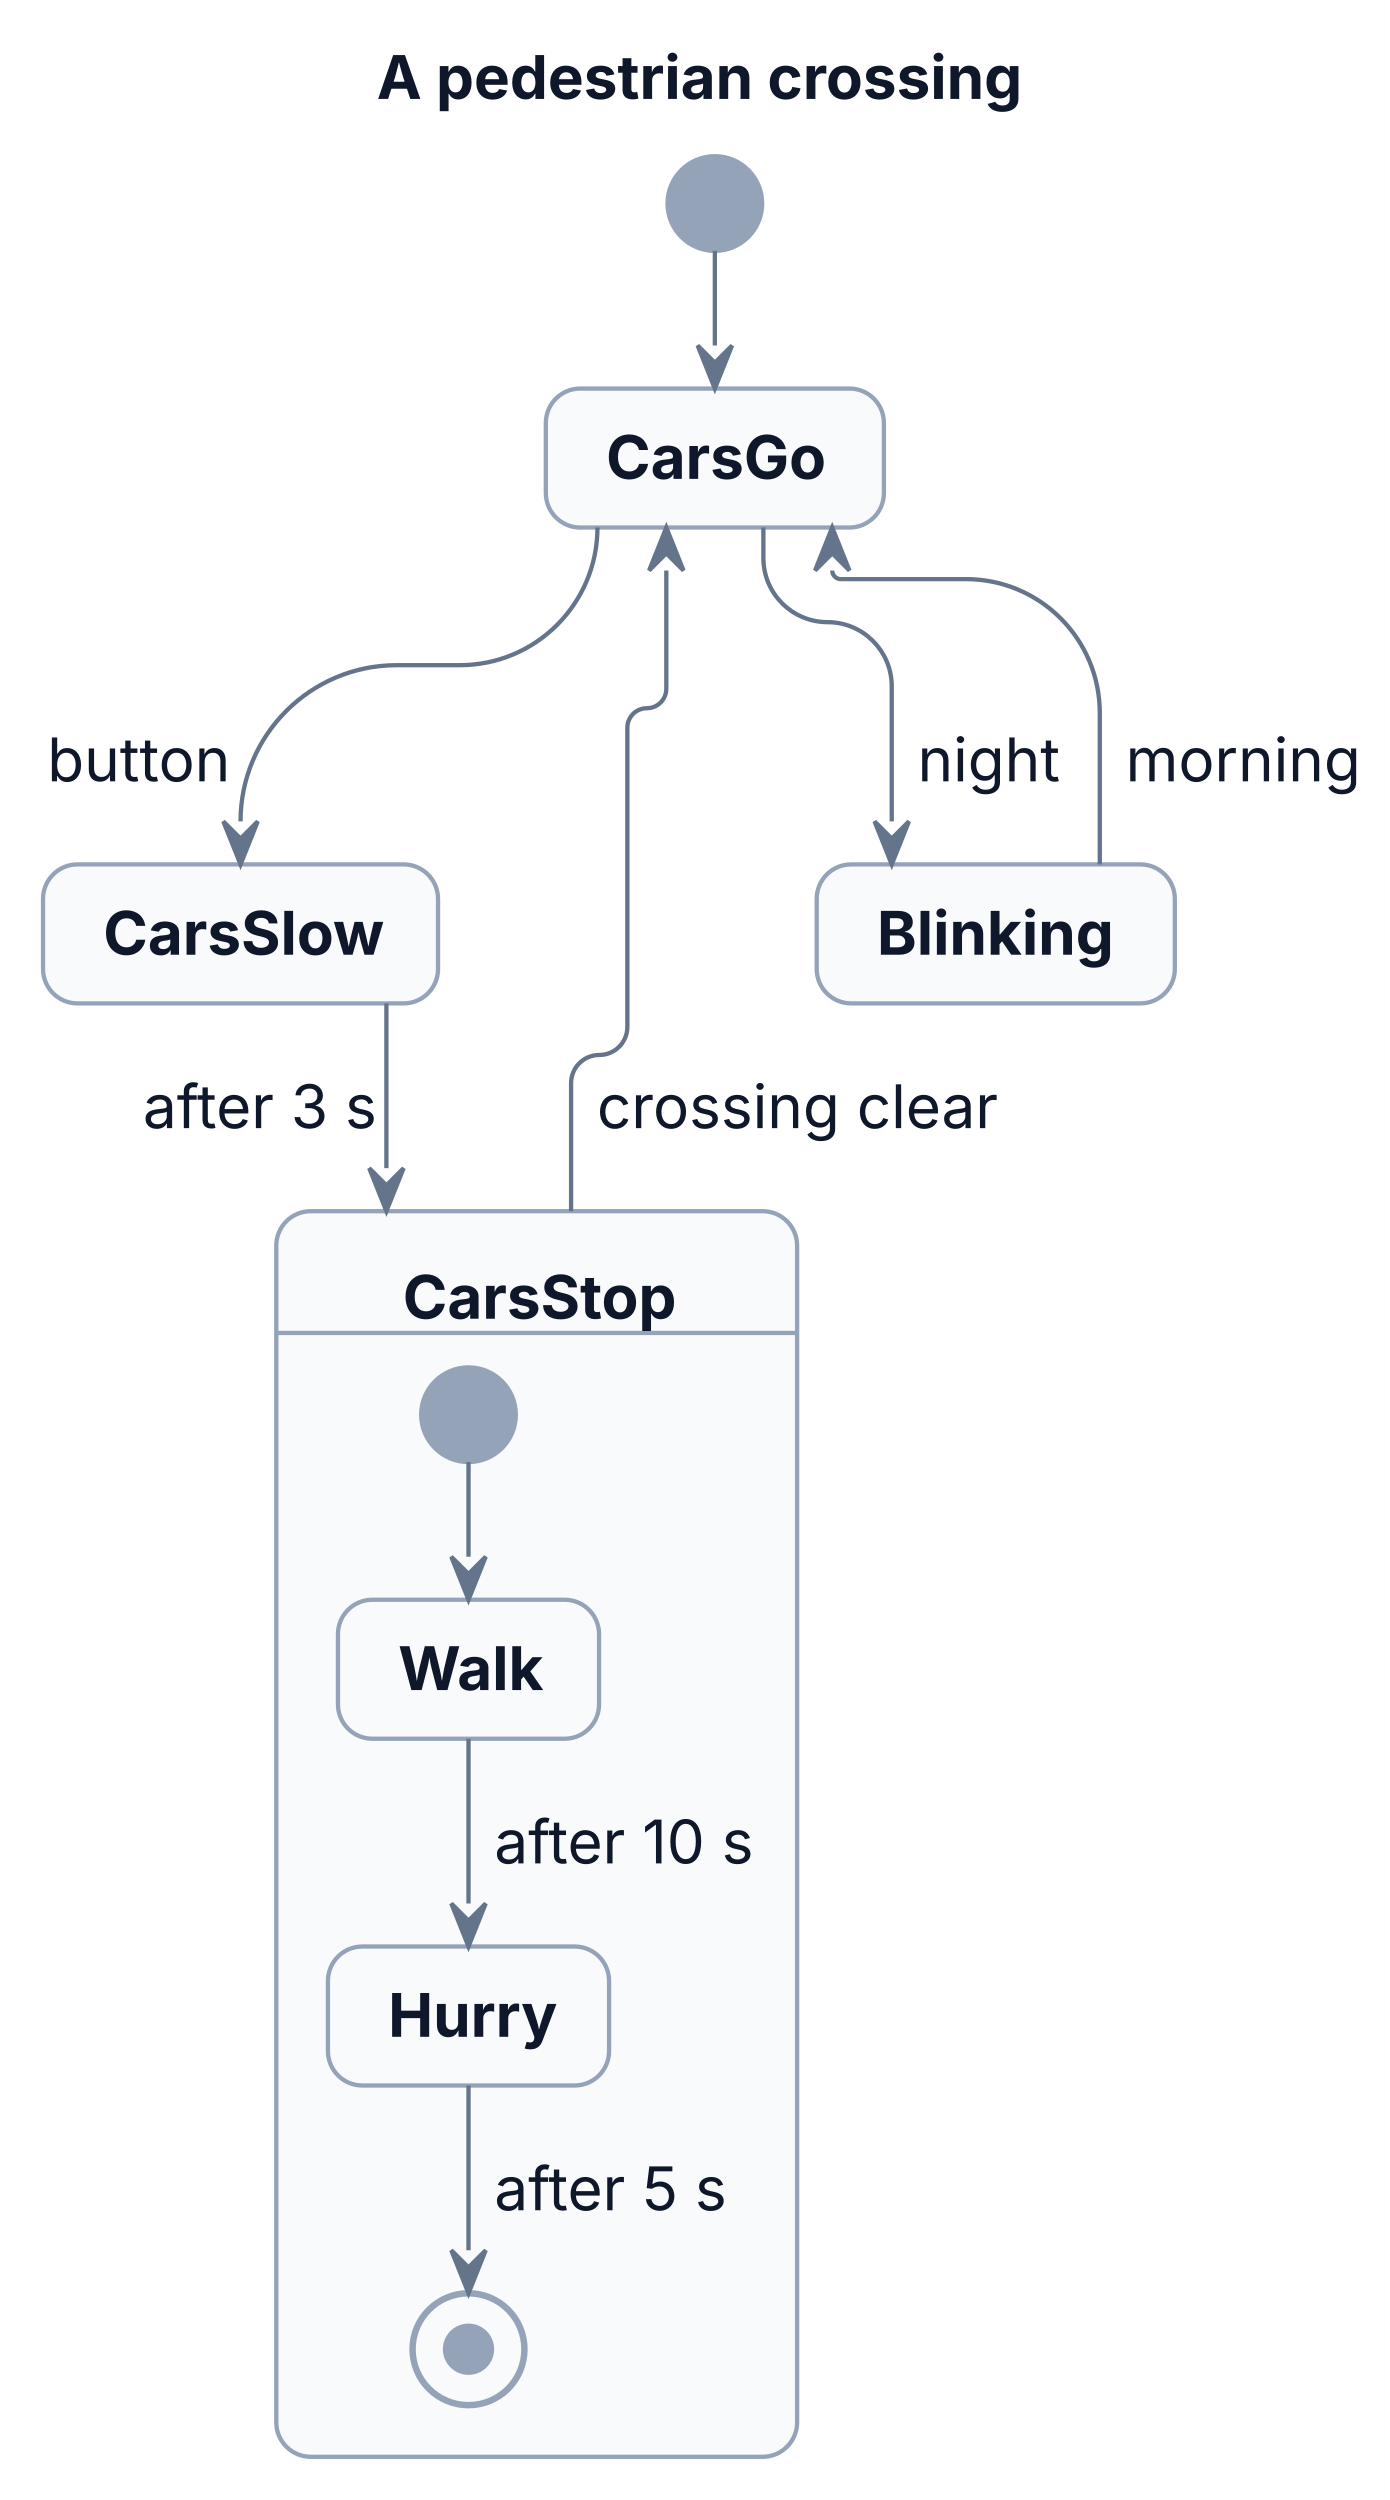
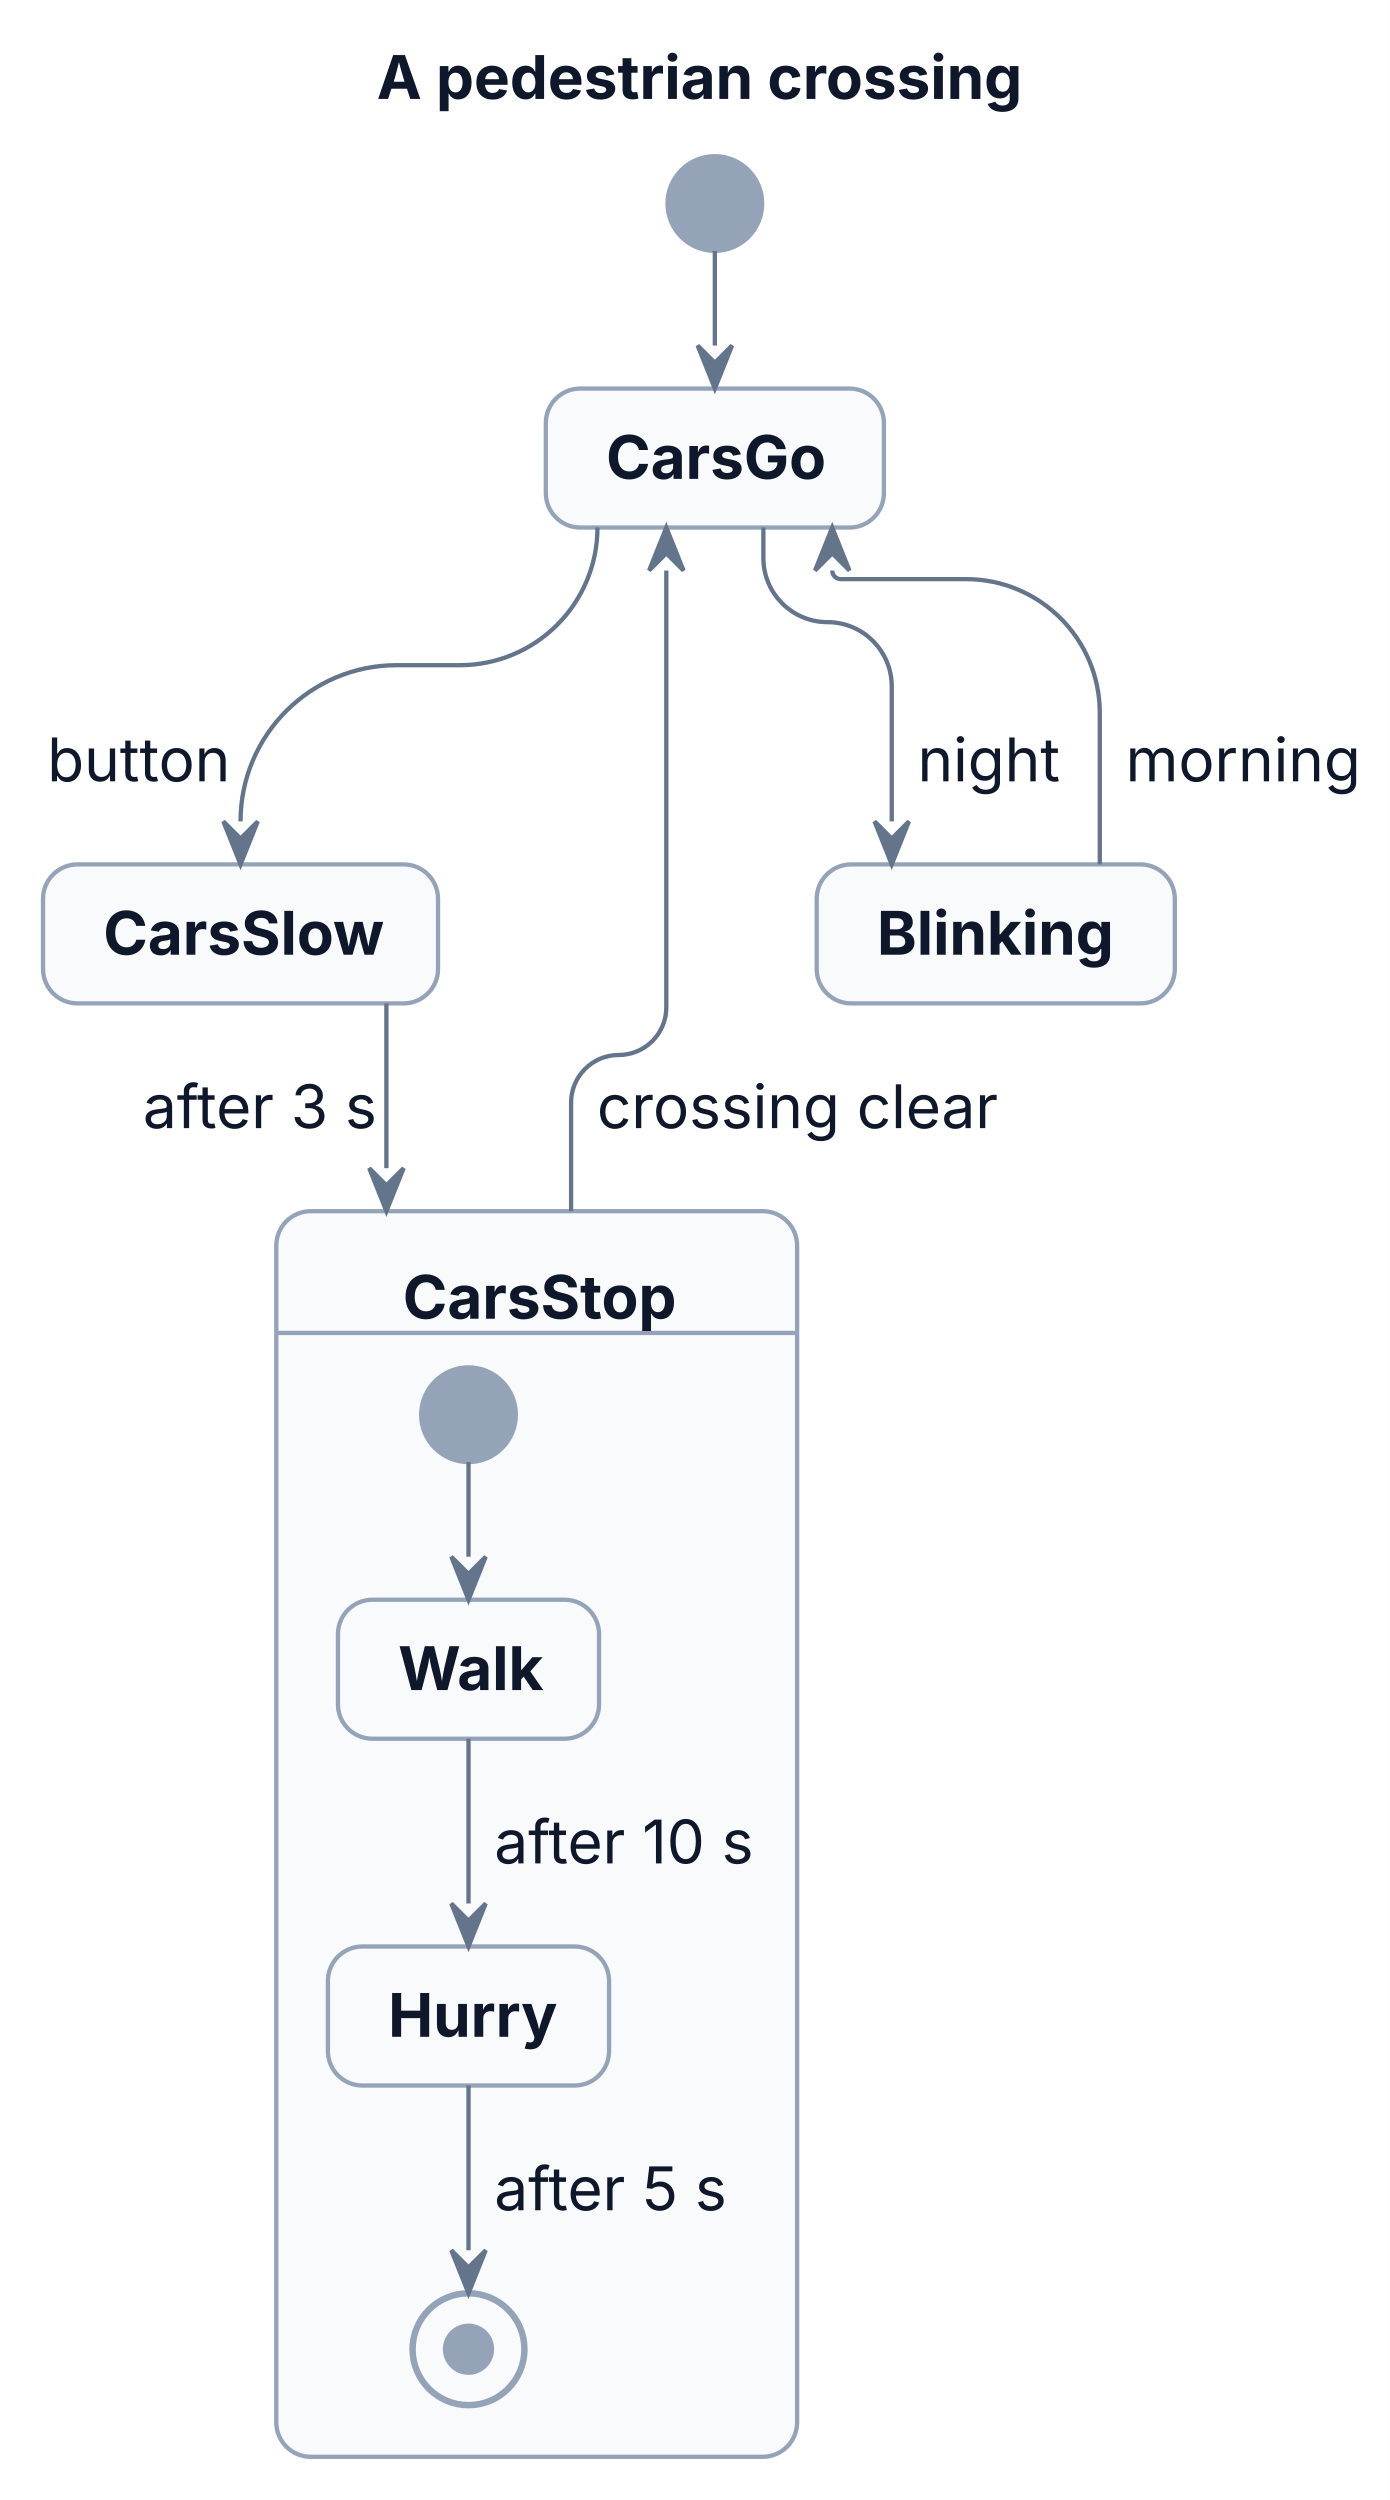
<svg xmlns="http://www.w3.org/2000/svg" width="323" height="581" viewBox="0 0 323 581">
  <rect x="0" y="0" width="323" height="581" fill="#FFFFFF" />
  <g transform="translate(10,10)">
    <g>
      <ellipse cx="156.13" cy="37.3" rx="11" ry="11" fill="#94A3B8" stroke="#94A3B8" stroke-width="1" />
      <rect x="116.85" y="80.3" width="78.57" height="32.3" rx="8" ry="8" fill="#F8FAFC" stroke="#94A3B8" stroke-width="1" />
      <rect x="0" y="190.89" width="91.8" height="32.3" rx="8" ry="8" fill="#F8FAFC" stroke="#94A3B8" stroke-width="1" />
      <rect x="54.21" y="271.48" width="121.04" height="289.48" rx="8" ry="8" fill="#F8FAFC" stroke="#94A3B8" stroke-width="1" />
      <line x1="54.21" y1="299.78" x2="175.24" y2="299.78" fill="none" stroke="#94A3B8" stroke-width="1" />
      <ellipse cx="98.88" cy="318.78" rx="11" ry="11" fill="#94A3B8" stroke="#94A3B8" stroke-width="1" />
      <rect x="68.54" y="361.78" width="60.68" height="32.3" rx="8" ry="8" fill="#F8FAFC" stroke="#94A3B8" stroke-width="1" />
      <rect x="66.21" y="442.37" width="65.34" height="32.3" rx="8" ry="8" fill="#F8FAFC" stroke="#94A3B8" stroke-width="1" />
      <ellipse cx="98.88" cy="535.96" rx="13" ry="13" fill="none" stroke="#94A3B8" stroke-width="1.5" />
      <ellipse cx="98.88" cy="535.96" rx="5.46" ry="5.46" fill="#94A3B8" stroke="#94A3B8" stroke-width="1" />
      <rect x="179.8" y="190.89" width="83.23" height="32.3" rx="8" ry="8" fill="#F8FAFC" stroke="#94A3B8" stroke-width="1" />
      <polyline points="156.13,48.3 156.13,70.3" fill="none" stroke="#64748B" stroke-width="1" />
      <path d="M128.85,112.59 L128.85,112.59 C128.85,130.27 114.52,144.59 96.85,144.59 L82.2,144.59 C62.15,144.59 45.9,160.84 45.9,180.89 L45.9,180.89" fill="none" stroke="#64748B" stroke-width="1" />
      <polyline points="79.8,223.18 79.8,261.48" fill="none" stroke="#64748B" stroke-width="1" />
-       <path d="M122.72,271.48 L122.72,241.72 C122.72,238.11 125.65,235.18 129.26,235.18 L129.26,235.18 C132.87,235.18 135.8,232.26 135.8,228.65 L135.8,159.12 C135.8,156.62 137.82,154.59 140.32,154.59 L140.32,154.59 C142.82,154.59 144.85,152.57 144.85,150.07 L144.85,122.59" fill="none" stroke="#64748B" stroke-width="1" />
+       <path d="M122.72,271.48 L122.72,246.25 C122.72,240.14 127.68,235.18 133.79,235.18 L133.79,235.18 C139.89,235.18 144.85,230.23 144.85,224.12 L144.85,122.59" fill="none" stroke="#64748B" stroke-width="1" />
      <path d="M167.41,112.59 L167.41,119.68 C167.41,127.92 174.09,134.59 182.33,134.59 L182.33,134.59 C190.56,134.59 197.24,141.27 197.24,149.5 L197.24,180.89" fill="none" stroke="#64748B" stroke-width="1" />
      <path d="M245.59,190.89 L245.59,155.68 C245.59,138.51 231.67,124.59 214.5,124.59 L185.41,124.59 C184.31,124.59 183.41,123.7 183.41,122.59 L183.41,122.59" fill="none" stroke="#64748B" stroke-width="1" />
      <polyline points="98.88,329.78 98.88,351.78" fill="none" stroke="#64748B" stroke-width="1" />
      <polyline points="98.88,394.07 98.88,432.37" fill="none" stroke="#64748B" stroke-width="1" />
      <polyline points="98.88,474.66 98.88,512.96" fill="none" stroke="#64748B" stroke-width="1" />
    </g>
    <g>
      <text font-family="Inter, ui-sans-serif, system-ui, -apple-system, Segoe UI, DejaVu Sans, Liberation Sans, sans-serif, Noto Color Emoji, Apple Color Emoji, Segoe UI Emoji" xml:space="preserve">
        <tspan x="130.85" y="101.29" font-size="14" fill="#0F172A" font-weight="bold" textLength="50.57" lengthAdjust="spacing">CarsGo</tspan>
      </text>
      <text font-family="Inter, ui-sans-serif, system-ui, -apple-system, Segoe UI, DejaVu Sans, Liberation Sans, sans-serif, Noto Color Emoji, Apple Color Emoji, Segoe UI Emoji" xml:space="preserve">
        <tspan x="14" y="211.88" font-size="14" fill="#0F172A" font-weight="bold" textLength="63.8" lengthAdjust="spacing">CarsSlow</tspan>
      </text>
      <text font-family="Inter, ui-sans-serif, system-ui, -apple-system, Segoe UI, DejaVu Sans, Liberation Sans, sans-serif, Noto Color Emoji, Apple Color Emoji, Segoe UI Emoji" xml:space="preserve">
        <tspan x="83.61" y="296.47" font-size="14" fill="#0F172A" font-weight="bold" textLength="62.23" lengthAdjust="spacing">CarsStop</tspan>
      </text>
      <text font-family="Inter, ui-sans-serif, system-ui, -apple-system, Segoe UI, DejaVu Sans, Liberation Sans, sans-serif, Noto Color Emoji, Apple Color Emoji, Segoe UI Emoji" xml:space="preserve">
        <tspan x="82.54" y="382.77" font-size="14" fill="#0F172A" font-weight="bold" textLength="32.68" lengthAdjust="spacing">Walk</tspan>
      </text>
      <text font-family="Inter, ui-sans-serif, system-ui, -apple-system, Segoe UI, DejaVu Sans, Liberation Sans, sans-serif, Noto Color Emoji, Apple Color Emoji, Segoe UI Emoji" xml:space="preserve">
        <tspan x="80.21" y="463.36" font-size="14" fill="#0F172A" font-weight="bold" textLength="37.34" lengthAdjust="spacing">Hurry</tspan>
      </text>
      <text font-family="Inter, ui-sans-serif, system-ui, -apple-system, Segoe UI, DejaVu Sans, Liberation Sans, sans-serif, Noto Color Emoji, Apple Color Emoji, Segoe UI Emoji" xml:space="preserve">
        <tspan x="104.88" y="423.06" font-size="14" fill="#0F172A" textLength="58.37" lengthAdjust="spacing">after 10 s</tspan>
      </text>
      <text font-family="Inter, ui-sans-serif, system-ui, -apple-system, Segoe UI, DejaVu Sans, Liberation Sans, sans-serif, Noto Color Emoji, Apple Color Emoji, Segoe UI Emoji" xml:space="preserve">
        <tspan x="104.88" y="503.66" font-size="14" fill="#0F172A" textLength="50.58" lengthAdjust="spacing">after 5 s</tspan>
      </text>
      <text font-family="Inter, ui-sans-serif, system-ui, -apple-system, Segoe UI, DejaVu Sans, Liberation Sans, sans-serif, Noto Color Emoji, Apple Color Emoji, Segoe UI Emoji" xml:space="preserve">
        <tspan x="193.8" y="211.88" font-size="14" fill="#0F172A" font-weight="bold" textLength="55.23" lengthAdjust="spacing">Blinking</tspan>
      </text>
      <text font-family="Inter, ui-sans-serif, system-ui, -apple-system, Segoe UI, DejaVu Sans, Liberation Sans, sans-serif, Noto Color Emoji, Apple Color Emoji, Segoe UI Emoji" xml:space="preserve">
        <tspan x="0.98" y="171.58" font-size="14" fill="#0F172A" textLength="38.92" lengthAdjust="spacing">button</tspan>
      </text>
      <text font-family="Inter, ui-sans-serif, system-ui, -apple-system, Segoe UI, DejaVu Sans, Liberation Sans, sans-serif, Noto Color Emoji, Apple Color Emoji, Segoe UI Emoji" xml:space="preserve">
        <tspan x="23.22" y="252.18" font-size="14" fill="#0F172A" textLength="50.58" lengthAdjust="spacing">after 3 s</tspan>
      </text>
      <text font-family="Inter, ui-sans-serif, system-ui, -apple-system, Segoe UI, DejaVu Sans, Liberation Sans, sans-serif, Noto Color Emoji, Apple Color Emoji, Segoe UI Emoji" xml:space="preserve">
        <tspan x="128.72" y="252.18" font-size="14" fill="#0F172A" textLength="86.35" lengthAdjust="spacing">crossing clear</tspan>
      </text>
      <text font-family="Inter, ui-sans-serif, system-ui, -apple-system, Segoe UI, DejaVu Sans, Liberation Sans, sans-serif, Noto Color Emoji, Apple Color Emoji, Segoe UI Emoji" xml:space="preserve">
        <tspan x="203.24" y="171.58" font-size="14" fill="#0F172A" textLength="30.35" lengthAdjust="spacing">night</tspan>
      </text>
      <text font-family="Inter, ui-sans-serif, system-ui, -apple-system, Segoe UI, DejaVu Sans, Liberation Sans, sans-serif, Noto Color Emoji, Apple Color Emoji, Segoe UI Emoji" xml:space="preserve">
        <tspan x="251.59" y="171.58" font-size="14" fill="#0F172A" textLength="50.57" lengthAdjust="spacing">morning</tspan>
      </text>
      <polygon points="152.13,70.3 156.13,80.3 160.13,70.3 156.13,74.3" fill="#64748B" stroke="#64748B" stroke-width="1" />
      <polygon points="41.9,180.89 45.9,190.89 49.9,180.89 45.9,184.89" fill="#64748B" stroke="#64748B" stroke-width="1" />
      <polygon points="75.8,261.48 79.8,271.48 83.8,261.48 79.8,265.48" fill="#64748B" stroke="#64748B" stroke-width="1" />
      <polygon points="148.85,122.59 144.85,112.59 140.85,122.59 144.85,118.59" fill="#64748B" stroke="#64748B" stroke-width="1" />
      <polygon points="193.24,180.89 197.24,190.89 201.24,180.89 197.24,184.89" fill="#64748B" stroke="#64748B" stroke-width="1" />
      <polygon points="187.41,122.59 183.41,112.59 179.41,122.59 183.41,118.59" fill="#64748B" stroke="#64748B" stroke-width="1" />
      <polygon points="94.88,351.78 98.88,361.78 102.88,351.78 98.88,355.78" fill="#64748B" stroke="#64748B" stroke-width="1" />
      <polygon points="94.88,432.37 98.88,442.37 102.88,432.37 98.88,436.37" fill="#64748B" stroke="#64748B" stroke-width="1" />
      <polygon points="94.88,512.96 98.88,522.96 102.88,512.96 98.88,516.96" fill="#64748B" stroke="#64748B" stroke-width="1" />
      <text font-family="Inter, ui-sans-serif, system-ui, -apple-system, Segoe UI, DejaVu Sans, Liberation Sans, sans-serif, Noto Color Emoji, Apple Color Emoji, Segoe UI Emoji" xml:space="preserve">
        <tspan x="77.56" y="12.99" font-size="14" fill="#0F172A" font-weight="bold" textLength="147.04" lengthAdjust="spacing">A pedestrian crossing</tspan>
      </text>
    </g>
  </g>
</svg>
